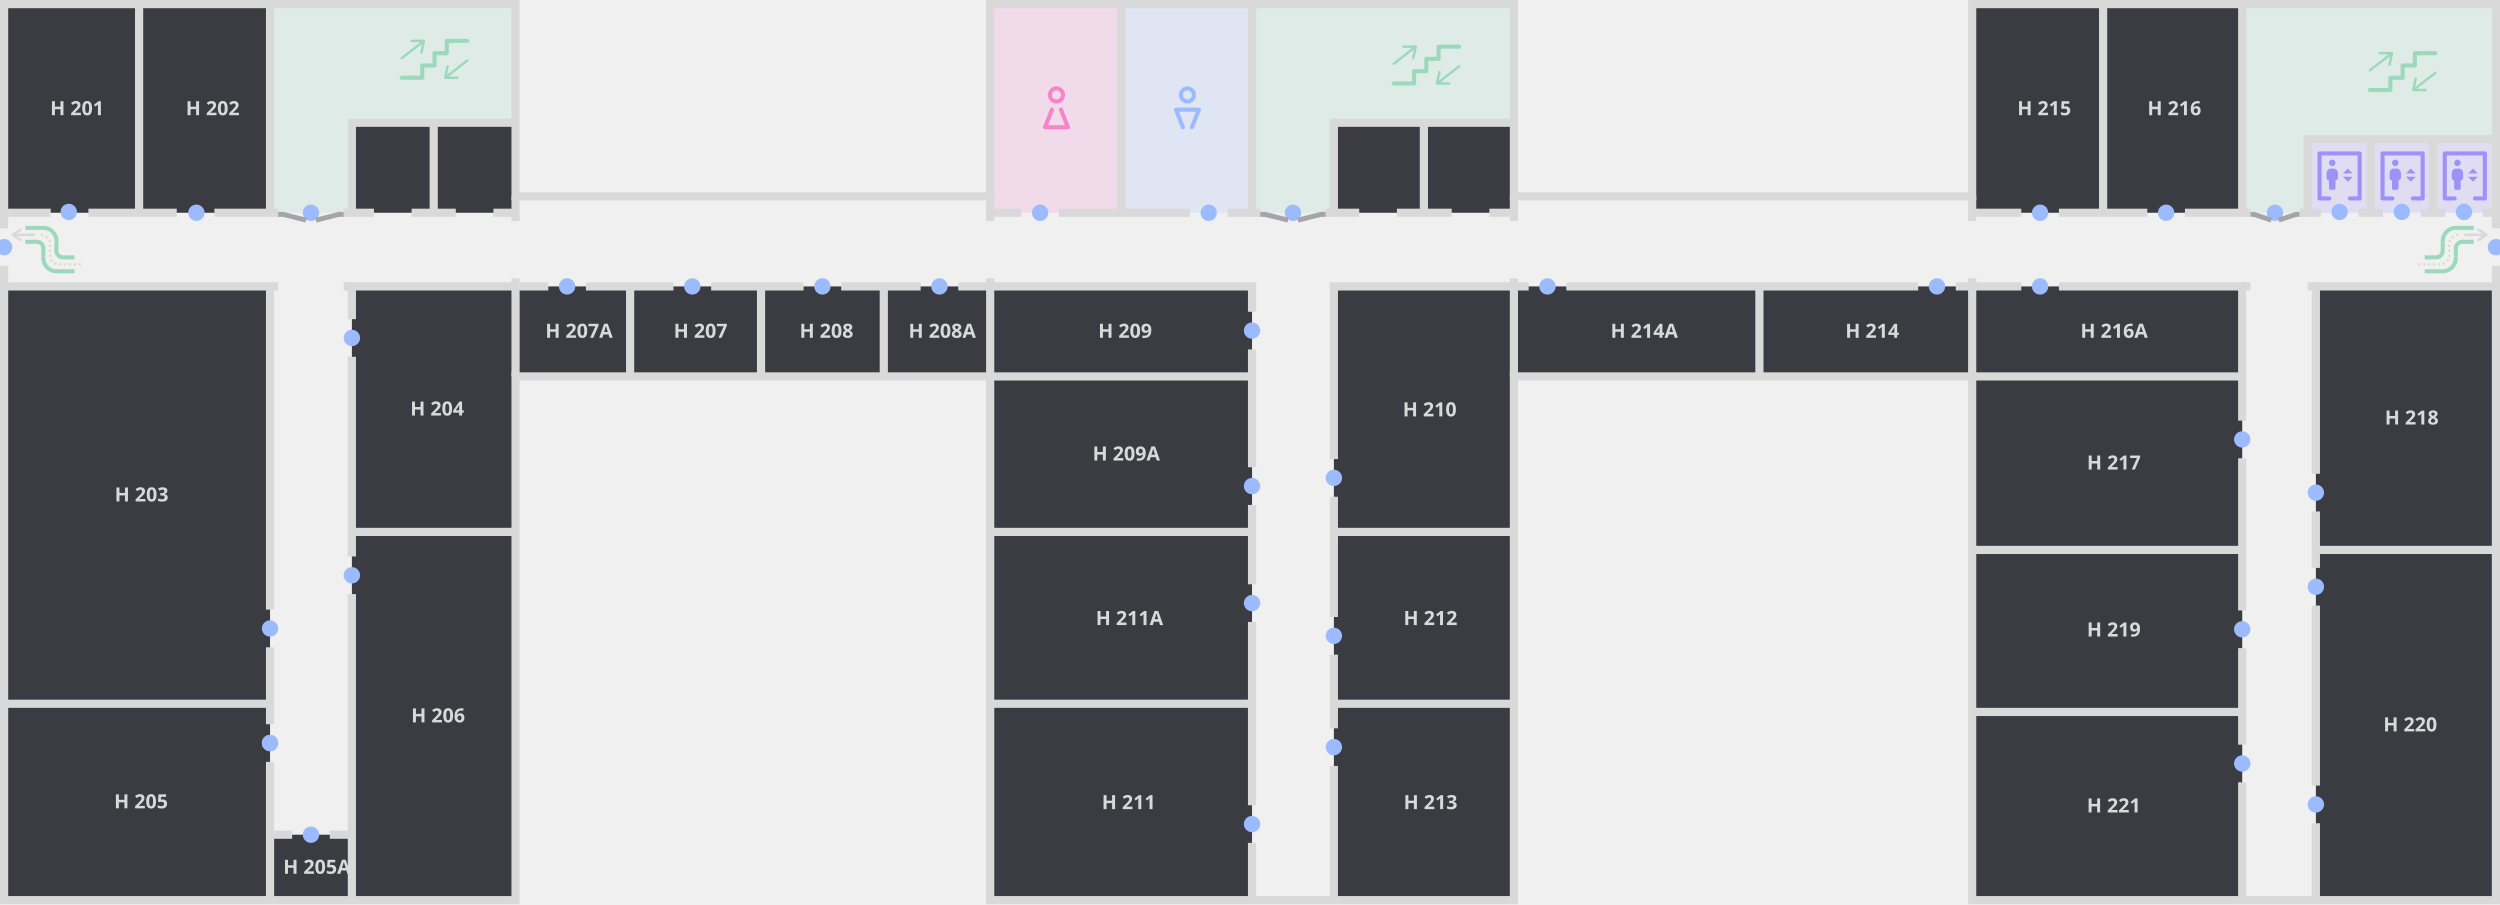
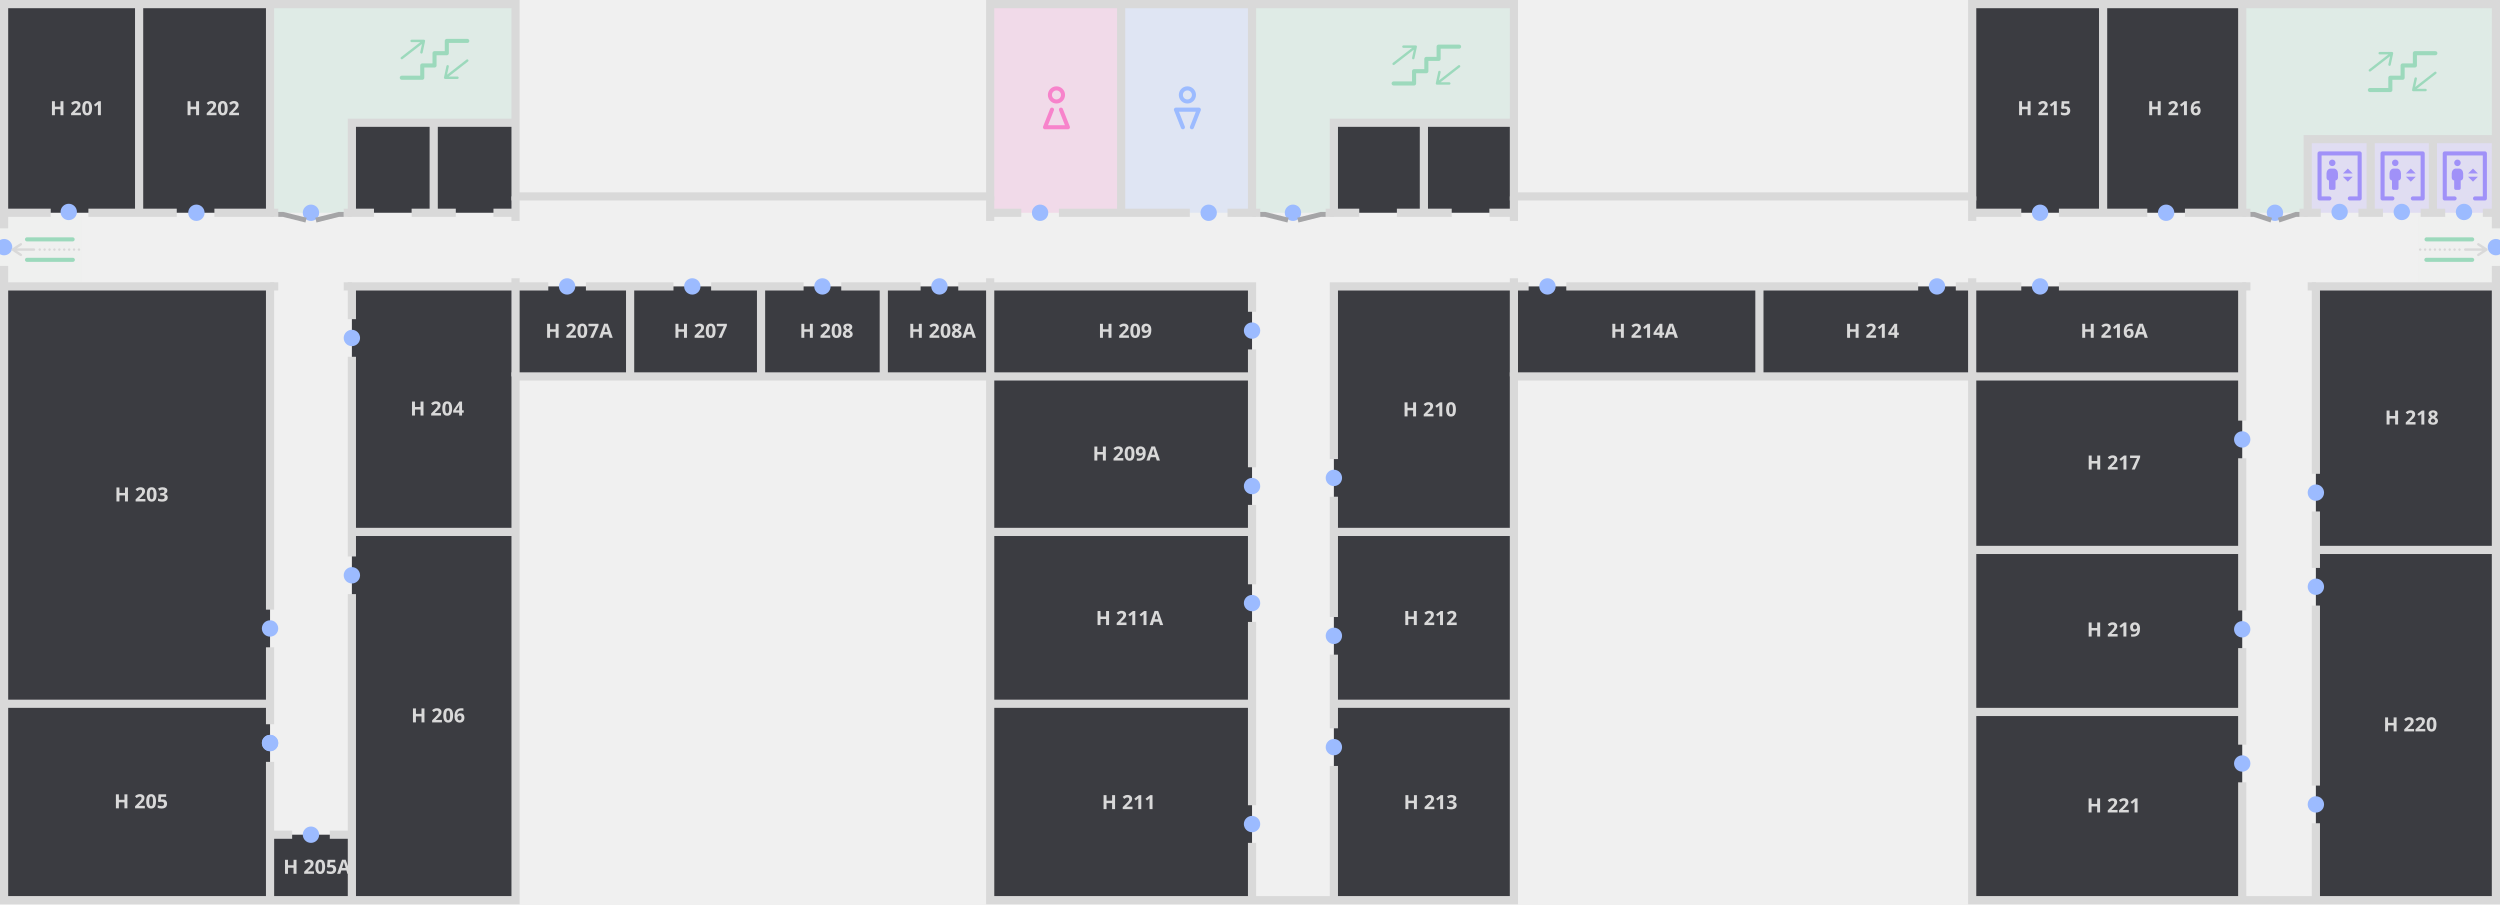
<svg xmlns="http://www.w3.org/2000/svg" width="3055" height="1105" viewBox="0 0 3055 1105" fill="none">
  <g id="N-2" clip-path="url(#clip0_2081_180)">
    <g id="Spaces">
      <rect id="n-2-wcw-1" opacity="0.2" x="1210" y="5" width="160" height="255" fill="#F783CB" />
      <rect id="n-2-wcm-1" opacity="0.2" x="1370" y="5" width="160" height="255" fill="#9CBBFF" />
      <rect id="!n-2-4" x="1630" y="150" width="110" height="110" fill="#3B3C41" />
      <rect id="!n-2-3" x="530" y="150" width="100" height="110" fill="#3B3C41" />
      <rect id="!n-2-2" x="430" y="150" width="100" height="110" fill="#3B3C41" />
      <rect id="!n-2-1" x="1740" y="150" width="110" height="110" fill="#3B3C41" />
      <path id="n-2-stair-3" opacity="0.2" d="M330 5H630V150H430V260H330V5Z" fill="#9CD9BC" />
      <path id="n-2-stair-2" opacity="0.2" d="M1530 5H1850V150H1630V260H1530V5Z" fill="#9CD9BC" />
      <path id="n-2-stair-1" opacity="0.2" d="M2740 5H3050V170H2820V260H2740V5Z" fill="#9CD9BC" />
      <rect id="n-2-lift-3" opacity="0.2" x="2973" y="170" width="77" height="90" fill="#A091F8" />
      <rect id="n-2-lift-2" opacity="0.2" x="2897" y="170" width="76" height="90" fill="#A091F8" />
      <rect id="n-2-lift-1" opacity="0.2" x="2820" y="170" width="77" height="90" fill="#A091F8" />
      <rect id="n-221" x="2410" y="870" width="330" height="230" fill="#3B3C41" />
      <rect id="n-220" x="2830" y="672" width="220" height="428" fill="#3B3C41" />
      <rect id="n-219" x="2410" y="672" width="330" height="196" fill="#3B3C41" />
      <rect id="n-218" x="2830" y="350" width="220" height="322" fill="#3B3C41" />
      <rect id="n-217" x="2410" y="460" width="330" height="212" fill="#3B3C41" />
      <rect id="n-216a" x="2410" y="350" width="330" height="110" fill="#3B3C41" />
      <rect id="n-216" x="2570" y="5" width="170" height="255" fill="#3B3C41" />
      <rect id="n-215" x="2410" y="5" width="160" height="255" fill="#3B3C41" />
      <rect id="n-214a" x="1850" y="350" width="300" height="110" fill="#3B3C41" />
      <rect id="n-214" x="2150" y="350" width="260" height="110" fill="#3B3C41" />
      <rect id="n-213" x="1630" y="860" width="220" height="240" fill="#3B3C41" />
      <rect id="n-212" x="1630" y="650" width="220" height="210" fill="#3B3C41" />
      <rect id="n-211a" x="1210" y="650" width="320" height="210" fill="#3B3C41" />
      <rect id="n-211" x="1210" y="860" width="320" height="240" fill="#3B3C41" />
      <rect id="n-210" x="1630" y="350" width="220" height="300" fill="#3B3C41" />
      <rect id="n-209a" x="1210" y="460" width="320" height="190" fill="#3B3C41" />
      <rect id="n-209" x="1210" y="350" width="320" height="110" fill="#3B3C41" />
      <rect id="n-208a" x="1080" y="350" width="130" height="110" fill="#3B3C41" />
      <rect id="n-208" x="930" y="350" width="150" height="110" fill="#3B3C41" />
      <rect id="n-207a" x="630" y="350" width="140" height="110" fill="#3B3C41" />
      <rect id="n-207" x="770" y="350" width="160" height="110" fill="#3B3C41" />
      <rect id="n-206" x="430" y="650" width="200" height="450" fill="#3B3C41" />
      <rect id="n-205a" x="330" y="1020" width="100" height="80" fill="#3B3C41" />
      <rect id="n-205" x="5" y="860" width="325" height="240" fill="#3B3C41" />
      <rect id="n-204" x="430" y="350" width="200" height="300" fill="#3B3C41" />
      <rect id="n-203" x="5" y="350" width="325" height="510" fill="#3B3C41" />
      <rect id="n-202" x="170" y="5" width="160" height="255" fill="#3B3C41" />
      <rect id="n-201" x="5" y="5" width="165" height="255" fill="#3B3C41" />
      <rect id="n-2-crossing-2" opacity="0.01" y="261" width="100" height="89" fill="#9CD9BC" />
      <rect id="n-2-crossing-1" opacity="0.01" x="2955" y="261" width="100" height="89" fill="#9CD9BC" />
    </g>
    <g id="Walls">
      <path id="Subtract" fill-rule="evenodd" clip-rule="evenodd" d="M1.33514e-05 0H5H630H635V5V235H1205V5V0H1210H1850H1855V5V235H2405V5V0H2410H3050H3055V5V279H3045V10H2415V240V245H2410H1850H1845V240V10H1215V240V245H1210H630H625V240V10H10V279H1.33514e-05V5V0ZM3045 325V1095H2415V460V455H2410H1850H1845V460V1095H1215V460V455H1210H630H625V460V1095H10V325H1.33514e-05V1100V1105H5H630H635V1100V465H1205V1100V1105H1210H1850H1855V1100V465H2405V1100V1105H2410H3050H3055V1100V325H3045Z" fill="#D9D9D9" />
      <path id="Vector 137" d="M1850 340L1850 460" stroke="#D9D9D9" stroke-width="10" />
      <path id="Vector 150" d="M1210 340L1210 350" stroke="#D9D9D9" stroke-width="10" />
      <path id="Vector 211" d="M2410 340L2410 350" stroke="#D9D9D9" stroke-width="10" />
      <path id="Vector 205" d="M630 340L630 460" stroke="#D9D9D9" stroke-width="10" />
      <path id="Vector 140" d="M1630 650H1850" stroke="#D9D9D9" stroke-width="10" />
      <path id="Vector 207" d="M430 650H630" stroke="#D9D9D9" stroke-width="10" />
      <path id="Vector 143" d="M1210 460L1530 460" stroke="#D9D9D9" stroke-width="10" />
      <path id="Vector 141" d="M1630 860H1850" stroke="#D9D9D9" stroke-width="10" />
      <path id="Vector 144" d="M1210 860H1530" stroke="#D9D9D9" stroke-width="10" />
      <path id="Vector 289" d="M1210 650H1530" stroke="#D9D9D9" stroke-width="10" />
      <path id="Vector 210" d="M5 860H330" stroke="#D9D9D9" stroke-width="10" />
      <path id="Vector 146" d="M1370 260V5" stroke="#D9D9D9" stroke-width="10" />
      <path id="Vector 149" d="M1740 150V260" stroke="#D9D9D9" stroke-width="10" />
      <path id="Subtract_2" fill-rule="evenodd" clip-rule="evenodd" d="M1535 5V260V265H1530H1500V255H1525V5H1535ZM1454 255V265H1294V255H1454ZM1248 255V265H1210V255H1248Z" fill="#D9D9D9" />
      <path id="Subtract_3" fill-rule="evenodd" clip-rule="evenodd" d="M1850 145H1630H1625V150L1625 260V265H1630H1661V255H1635L1635 155H1850V145ZM1707 255V265H1774V255H1707ZM1845 265H1820V255H1845V240H1855V260V270H1845V265Z" fill="#D9D9D9" />
      <path id="Vector 138" d="M1210 240L1210 270" stroke="#D9D9D9" stroke-width="10" />
      <path id="Vector 212" d="M2410 240L2410 270" stroke="#D9D9D9" stroke-width="10" />
      <path id="Vector 206" d="M630 240L630 270" stroke="#D9D9D9" stroke-width="10" />
      <path id="Subtract_4" fill-rule="evenodd" clip-rule="evenodd" d="M1205 345H1210H1530H1535V350V381H1525V355H1215V461H1205V350V345ZM1525 427V571H1535V427H1525ZM1525 714V617H1535V714H1525ZM1525 760V984H1535V760H1525ZM1525 1100V1030H1535V1100H1525Z" fill="#D9D9D9" />
      <path id="Subtract_5" fill-rule="evenodd" clip-rule="evenodd" d="M325 355H5V345H330H335V350V745H325V355ZM325 885V791H335V885H325ZM325 931V1100H335V931H325Z" fill="#D9D9D9" />
      <path id="Subtract_6" fill-rule="evenodd" clip-rule="evenodd" d="M1630 345H1625V350V561H1635V355H1850V345H1630ZM1625 607V754H1635V607H1625ZM1625 890V800H1635V890H1625ZM1625 936V1100H1635V936H1625Z" fill="#D9D9D9" />
      <path id="Vector 204" d="M930 350V460" stroke="#D9D9D9" stroke-width="10" />
      <path id="Vector 287" d="M770 350V460" stroke="#D9D9D9" stroke-width="10" />
      <path id="Vector 288" d="M1080 350V460" stroke="#D9D9D9" stroke-width="10" />
      <path id="Vector 218" d="M2150 350V460" stroke="#D9D9D9" stroke-width="10" />
      <path id="Vector 220" d="M2410 350V460" stroke="#D9D9D9" stroke-width="10" />
      <path id="Vector 221" d="M2740 460H2410" stroke="#D9D9D9" stroke-width="10" />
      <path id="Vector 222" d="M2740 870H2410" stroke="#D9D9D9" stroke-width="10" />
      <path id="Vector 290" d="M2740 672H2410" stroke="#D9D9D9" stroke-width="10" />
      <path id="Vector 224" d="M3050 672L2830 672" stroke="#D9D9D9" stroke-width="10" />
      <path id="Subtract_7" fill-rule="evenodd" clip-rule="evenodd" d="M1125 355V345H1028V355H1125ZM1171 355H1210V345H1171V355ZM869 345H982V355H869V345ZM823 345H716V355H823V345ZM430 345H670V355H435V390H425V350V345H430ZM425 436V680H435V436H425ZM425 1100V726H435V1100H425Z" fill="#D9D9D9" />
      <path id="Subtract_8" fill-rule="evenodd" clip-rule="evenodd" d="M325 255V5H335V260V265H330H262V255H325ZM216 255H108V265H216V255ZM62 255V265H5V255H62Z" fill="#D9D9D9" />
      <path id="Subtract_9" fill-rule="evenodd" clip-rule="evenodd" d="M357 1025L357 1015L330 1015V1025L357 1025ZM403 1025L430 1025V1015L403 1015V1025Z" fill="#D9D9D9" />
      <path id="Vector 214" d="M530 150L530 260" stroke="#D9D9D9" stroke-width="10" />
      <path id="Subtract_10" fill-rule="evenodd" clip-rule="evenodd" d="M2745 5V260V265H2740H2670V255H2735V5H2745ZM2624 255V265H2516V255H2624ZM2470 255V265H2410V255H2470Z" fill="#D9D9D9" />
      <path id="Vector 227" d="M2973 170V260" stroke="#D9D9D9" stroke-width="10" />
      <path id="Vector 226" d="M2897 170V260" stroke="#D9D9D9" stroke-width="10" />
      <path id="Vector 228" d="M2570 260V5" stroke="#D9D9D9" stroke-width="10" />
      <path id="Subtract_11" fill-rule="evenodd" clip-rule="evenodd" d="M2820 165L2815 165V170V260V265H2820H2836L2836 255H2825V175L3050 175V165L2820 165ZM2882 255V265H2912V255H2882ZM2958 265H2988V255H2958V265ZM3050 265H3034V255H3050V265Z" fill="#D9D9D9" />
      <path id="Subtract_12" fill-rule="evenodd" clip-rule="evenodd" d="M2830 345H2825V350V579H2835V355H3050V345H2830ZM2825 625V694H2835V625H2825ZM2825 960V740H2835V960H2825ZM2825 1006V1100H2835V1006H2825Z" fill="#D9D9D9" />
      <path id="Subtract_13" fill-rule="evenodd" clip-rule="evenodd" d="M2470 345V355H2390V345H2470ZM2735 355H2516V345H2740H2745V350V514H2735V355ZM2344 355V345H1914V355H2344ZM2735 746V560H2745V746H2735ZM2735 956V1100H2745V956H2735ZM2735 910H2745V792H2735V910ZM1868 345L1868 355H1850V345H1868Z" fill="#D9D9D9" />
      <path id="Vector 229" d="M170 260V5" stroke="#D9D9D9" stroke-width="10" />
      <path id="Subtract_14" fill-rule="evenodd" clip-rule="evenodd" d="M425 145H430H630V155H435V255H457L457 265H430H425V260V150V145ZM557 265H503V255H557V265ZM603 265H630V255H603V265Z" fill="#D9D9D9" />
      <path id="Subtract_15" fill-rule="evenodd" clip-rule="evenodd" d="M1540 265L1540 255H1530V265H1540ZM1620 265H1630V255H1620V265Z" fill="#D9D9D9" />
      <path id="Vector 285" d="M2740 260H2750" stroke="#D9D9D9" stroke-width="10" />
      <path id="Vector 286" d="M2810 260H2820" stroke="#D9D9D9" stroke-width="10" />
      <path id="Vector 281" d="M2740 350H2750" stroke="#D9D9D9" stroke-width="10" />
      <path id="Vector 282" d="M2820 350H2830" stroke="#D9D9D9" stroke-width="10" />
      <path id="Vector 283" d="M330 350H340" stroke="#D9D9D9" stroke-width="10" />
      <path id="Vector 284" d="M420 350H430" stroke="#D9D9D9" stroke-width="10" />
      <path id="Subtract_16" fill-rule="evenodd" clip-rule="evenodd" d="M340 265L340 255H330V265H340ZM420 265H430V255H420V265Z" fill="#D9D9D9" />
    </g>
    <g id="Textes">
      <text id="b_n_221" fill="#D9D9D9" xml:space="preserve" style="white-space: pre" font-family="GothamSSm" font-size="24" font-weight="bold" letter-spacing="0em">
        <tspan x="2550.12" y="992.8">Н 221</tspan>
      </text>
      <text id="b_n_220" fill="#D9D9D9" xml:space="preserve" style="white-space: pre" font-family="GothamSSm" font-size="24" font-weight="bold" letter-spacing="0em">
        <tspan x="2912.44" y="893.8">Н 220</tspan>
      </text>
      <text id="b_n_219" fill="#D9D9D9" xml:space="preserve" style="white-space: pre" font-family="GothamSSm" font-size="24" font-weight="bold" letter-spacing="0em">
        <tspan x="2550.2" y="777.8">Н 219</tspan>
      </text>
      <text id="b_n_218" fill="#D9D9D9" xml:space="preserve" style="white-space: pre" font-family="GothamSSm" font-size="24" font-weight="bold" letter-spacing="0em">
        <tspan x="2914.27" y="518.8">Н 218</tspan>
      </text>
      <text id="b_n_217" fill="#D9D9D9" xml:space="preserve" style="white-space: pre" font-family="GothamSSm" font-size="24" font-weight="bold" letter-spacing="0em">
        <tspan x="2550.25" y="573.8">Н 217</tspan>
      </text>
      <text id="b_n_216Ð°" fill="#D9D9D9" xml:space="preserve" style="white-space: pre" font-family="GothamSSm" font-size="24" font-weight="bold" letter-spacing="0em">
        <tspan x="2542.32" y="412.8">Н 216А</tspan>
      </text>
      <text id="b_n_216" fill="#D9D9D9" xml:space="preserve" style="white-space: pre" font-family="GothamSSm" font-size="24" font-weight="bold" letter-spacing="0em">
        <tspan x="2624.18" y="140.8">Н 216</tspan>
      </text>
      <text id="b_n_215" fill="#D9D9D9" xml:space="preserve" style="white-space: pre" font-family="GothamSSm" font-size="24" font-weight="bold" letter-spacing="0em">
        <tspan x="2465.17" y="140.8">Н 215</tspan>
      </text>
      <text id="b_n_214Ð°" fill="#D9D9D9" xml:space="preserve" style="white-space: pre" font-family="GothamSSm" font-size="24" font-weight="bold" letter-spacing="0em">
        <tspan x="1968.14" y="412.8">Н 214А</tspan>
      </text>
      <text id="b_n_214" fill="#D9D9D9" xml:space="preserve" style="white-space: pre" font-family="GothamSSm" font-size="24" font-weight="bold" letter-spacing="0em">
        <tspan x="2255" y="412.8">Н 214</tspan>
      </text>
      <text id="b_n_213" fill="#D9D9D9" xml:space="preserve" style="white-space: pre" font-family="GothamSSm" font-size="24" font-weight="bold" letter-spacing="0em">
        <tspan x="1715.25" y="988.8">Н 213</tspan>
      </text>
      <text id="b_n_212" fill="#D9D9D9" xml:space="preserve" style="white-space: pre" font-family="GothamSSm" font-size="24" font-weight="bold" letter-spacing="0em">
        <tspan x="1715.12" y="763.8">Н 212</tspan>
      </text>
      <text id="b_n_211Ð°" fill="#D9D9D9" xml:space="preserve" style="white-space: pre" font-family="GothamSSm" font-size="24" font-weight="bold" letter-spacing="0em">
        <tspan x="1339.06" y="763.8">Н 211А</tspan>
      </text>
      <text id="b_n_211" fill="#D9D9D9" xml:space="preserve" style="white-space: pre" font-family="GothamSSm" font-size="24" font-weight="bold" letter-spacing="0em">
        <tspan x="1346.41" y="988.8">Н 211</tspan>
      </text>
      <text id="b_n_210" fill="#D9D9D9" xml:space="preserve" style="white-space: pre" font-family="GothamSSm" font-size="24" font-weight="bold" letter-spacing="0em">
        <tspan x="1714.23" y="508.8">Н 210</tspan>
      </text>
      <text id="b_n_209Ð°" fill="#D9D9D9" xml:space="preserve" style="white-space: pre" font-family="GothamSSm" font-size="24" font-weight="bold" letter-spacing="0em">
        <tspan x="1335.16" y="562.8">Н 209А</tspan>
      </text>
      <text id="b_n_209" fill="#D9D9D9" xml:space="preserve" style="white-space: pre" font-family="GothamSSm" font-size="24" font-weight="bold" letter-spacing="0em">
        <tspan x="1342.02" y="412.8">Н 209</tspan>
      </text>
      <text id="b_n_208Ð°" fill="#D9D9D9" xml:space="preserve" style="white-space: pre" font-family="GothamSSm" font-size="24" font-weight="bold" letter-spacing="0em">
        <tspan x="1110.23" y="412.8">Н 208А</tspan>
      </text>
      <text id="b_n_208" fill="#D9D9D9" xml:space="preserve" style="white-space: pre" font-family="GothamSSm" font-size="24" font-weight="bold" letter-spacing="0em">
        <tspan x="977.086" y="412.8">Н 208</tspan>
      </text>
      <text id="b_n_207Ð°" fill="#D9D9D9" xml:space="preserve" style="white-space: pre" font-family="GothamSSm" font-size="24" font-weight="bold" letter-spacing="0em">
        <tspan x="666.41" y="412.8">Н 207А</tspan>
      </text>
      <text id="b_n_207" fill="#D9D9D9" xml:space="preserve" style="white-space: pre" font-family="GothamSSm" font-size="24" font-weight="bold" letter-spacing="0em">
        <tspan x="823.266" y="412.8">Н 207</tspan>
      </text>
      <text id="b_n_206" fill="#D9D9D9" xml:space="preserve" style="white-space: pre" font-family="GothamSSm" font-size="24" font-weight="bold" letter-spacing="0em">
        <tspan x="502.492" y="882.8">Н 206</tspan>
      </text>
      <text id="b_n_205Ð°" fill="#D9D9D9" xml:space="preserve" style="white-space: pre" font-family="GothamSSm" font-size="24" font-weight="bold" letter-spacing="0em">
        <tspan x="346.129" y="1067.8">Н 205А</tspan>
      </text>
      <text id="b_n_205" fill="#D9D9D9" xml:space="preserve" style="white-space: pre" font-family="GothamSSm" font-size="24" font-weight="bold" letter-spacing="0em">
        <tspan x="139.484" y="987.8">Н 205</tspan>
      </text>
      <text id="b_n_204" fill="#D9D9D9" xml:space="preserve" style="white-space: pre" font-family="GothamSSm" font-size="24" font-weight="bold" letter-spacing="0em">
        <tspan x="501.316" y="507.8">Н 204</tspan>
      </text>
      <text id="b_n_203" fill="#D9D9D9" xml:space="preserve" style="white-space: pre" font-family="GothamSSm" font-size="24" font-weight="bold" letter-spacing="0em">
        <tspan x="140.16" y="612.8">Н 203</tspan>
      </text>
      <text id="b_n_202" fill="#D9D9D9" xml:space="preserve" style="white-space: pre" font-family="GothamSSm" font-size="24" font-weight="bold" letter-spacing="0em">
        <tspan x="227.055" y="140.8">Н 202</tspan>
      </text>
      <text id="b_n_201" fill="#D9D9D9" xml:space="preserve" style="white-space: pre" font-family="GothamSSm" font-size="24" font-weight="bold" letter-spacing="0em">
        <tspan x="61.324" y="140.8">Н 201</tspan>
      </text>
    </g>
    <g id="Entrances">
      <circle id="43" cx="3050" cy="302" r="10" fill="#9CBBFF" />
      <circle id="42" cx="5" cy="302" r="10" fill="#9CBBFF" />
      <circle id="41" cx="1271" cy="260" r="10" fill="#9CBBFF" />
      <circle id="40" cx="1148" cy="350" r="10" fill="#9CBBFF" />
      <circle id="39" cx="693" cy="350" r="10" fill="#9CBBFF" />
      <circle id="38" cx="846" cy="350" r="10" fill="#9CBBFF" />
      <circle id="37" cx="1005" cy="350" r="10" fill="#9CBBFF" />
-       <path id="34" d="M390 260C390 265.523 385.523 270 380 270C374.477 270 370 265.523 370 260C370 254.477 374.477 250 380 250C385.523 250 390 254.477 390 260Z" fill="#9CBBFF" />
      <circle id="33" cx="240" cy="260" r="10" fill="#9CBBFF" />
      <circle id="32" cx="330" cy="768" r="10" fill="#9CBBFF" />
      <circle id="31" cx="330" cy="908" r="10" fill="#9CBBFF" />
      <circle id="30" cx="330" cy="908" r="10" fill="#9CBBFF" />
      <circle id="29" cx="380" cy="1020" r="10" fill="#9CBBFF" />
      <circle id="28" cx="430" cy="703" r="10" fill="#9CBBFF" />
      <circle id="27" cx="430" cy="413" r="10" fill="#9CBBFF" />
      <circle id="26" cx="1477" cy="260" r="10" fill="#9CBBFF" />
      <circle id="25" cx="1630" cy="584" r="10" fill="#9CBBFF" />
      <circle id="24" cx="1530" cy="594" r="10" fill="#9CBBFF" />
      <circle id="23" cx="1530" cy="404" r="10" fill="#9CBBFF" />
      <circle id="22" cx="1530" cy="737" r="10" fill="#9CBBFF" />
      <circle id="21" cx="1530" cy="1007" r="10" fill="#9CBBFF" />
      <circle id="20" cx="1630" cy="913" r="10" fill="#9CBBFF" />
      <circle id="19" cx="1630" cy="777" r="10" fill="#9CBBFF" />
      <circle id="18" cx="1580" cy="260" r="10" fill="#9CBBFF" />
      <circle id="16" cx="1891" cy="350" r="10" fill="#9CBBFF" />
      <circle id="15" cx="2367" cy="350" r="10" fill="#9CBBFF" />
      <circle id="14" cx="2493" cy="350" r="10" fill="#9CBBFF" />
      <circle id="13" cx="2493" cy="260" r="10" fill="#9CBBFF" />
      <circle id="12" cx="2647" cy="260" r="10" fill="#9CBBFF" />
      <circle id="11" cx="2830" cy="602" r="10" fill="#9CBBFF" />
      <circle id="10" cx="2830" cy="717" r="10" fill="#9CBBFF" />
      <circle id="9" cx="2740" cy="537" r="10" fill="#9CBBFF" />
      <circle id="8" cx="2740" cy="769" r="10" fill="#9CBBFF" />
      <circle id="7" cx="2740" cy="933" r="10" fill="#9CBBFF" />
      <circle id="6" cx="2830" cy="983" r="10" fill="#9CBBFF" />
      <circle id="5" cx="2780" cy="260" r="10" fill="#9CBBFF" />
      <circle id="4" cx="2935" cy="259" r="10" fill="#9CBBFF" />
      <circle id="3" cx="2859" cy="259" r="10" fill="#9CBBFF" />
      <circle id="2" cx="3011" cy="259" r="10" fill="#9CBBFF" />
+       <circle id="34" cx="380" cy="260" r="10" fill="#9CBBFF" />
      <circle id="1" cx="84" cy="259" r="10" fill="#9CBBFF" />
    </g>
    <g id="Icons">
      <g id="Elevator">
        <g id="Vector">
          <path d="M2875 212L2869 206L2863 212H2875Z" fill="#A091F8" />
          <path d="M2875 216L2869 222L2863 216H2875Z" fill="#A091F8" />
          <path d="M2857 212C2857 209 2855 206 2852 206H2848C2845 206 2843 209 2843 212V217C2843 219 2844.5 220.5 2846 220.5V230C2846 231.6 2847.33 232 2848 232H2852C2852.67 232 2854 231.6 2854 230V220.5C2855.5 220.5 2857 219 2857 217V212Z" fill="#A091F8" />
          <path d="M2854 199C2854 201.209 2852.21 203 2850 203C2847.79 203 2846 201.209 2846 199C2846 196.791 2847.79 195 2850 195C2852.21 195 2854 196.791 2854 199Z" fill="#A091F8" />
        </g>
        <path id="Vector 201" d="M2846.5 242.5H2834.5V187.5H2883.5V242.5H2871.5" stroke="#A091F8" stroke-width="5" stroke-linecap="round" stroke-linejoin="round" />
      </g>
      <g id="Elevator_2">
        <g id="Vector_2">
          <path d="M2952 212L2946 206L2940 212H2952Z" fill="#A091F8" />
          <path d="M2952 216L2946 222L2940 216H2952Z" fill="#A091F8" />
          <path d="M2934 212C2934 209 2932 206 2929 206H2925C2922 206 2920 209 2920 212V217C2920 219 2921.5 220.5 2923 220.5V230C2923 231.6 2924.33 232 2925 232H2929C2929.67 232 2931 231.6 2931 230V220.5C2932.5 220.5 2934 219 2934 217V212Z" fill="#A091F8" />
          <path d="M2931 199C2931 201.209 2929.21 203 2927 203C2924.79 203 2923 201.209 2923 199C2923 196.791 2924.79 195 2927 195C2929.21 195 2931 196.791 2931 199Z" fill="#A091F8" />
        </g>
        <path id="Vector 201_2" d="M2923.5 242.5H2911.5V187.5H2960.5V242.5H2948.5" stroke="#A091F8" stroke-width="5" stroke-linecap="round" stroke-linejoin="round" />
      </g>
      <g id="Elevator_3">
        <g id="Vector_3">
          <path d="M3028 212L3022 206L3016 212H3028Z" fill="#A091F8" />
          <path d="M3028 216L3022 222L3016 216H3028Z" fill="#A091F8" />
          <path d="M3010 212C3010 209 3008 206 3005 206H3001C2998 206 2996 209 2996 212V217C2996 219 2997.5 220.5 2999 220.5V230C2999 231.6 3000.33 232 3001 232H3005C3005.67 232 3007 231.6 3007 230V220.5C3008.5 220.5 3010 219 3010 217V212Z" fill="#A091F8" />
          <path d="M3007 199C3007 201.209 3005.21 203 3003 203C3000.79 203 2999 201.209 2999 199C2999 196.791 3000.79 195 3003 195C3005.21 195 3007 196.791 3007 199Z" fill="#A091F8" />
        </g>
        <path id="Vector 201_3" d="M2999.5 242.5H2987.5V187.5H3036.5V242.5H3024.5" stroke="#A091F8" stroke-width="5" stroke-linecap="round" stroke-linejoin="round" />
      </g>
      <g id="Woman">
        <g id="Group 5">
          <path id="Vector 200" d="M1296.5 134L1305 155.5H1277L1285.5 134" stroke="#F783CB" stroke-width="5" stroke-linecap="round" stroke-linejoin="round" />
          <circle id="Ellipse 9" cx="1291" cy="116" r="8" stroke="#F783CB" stroke-width="5" stroke-linecap="round" stroke-linejoin="round" />
        </g>
      </g>
      <g id="Men">
        <g id="Group 6">
          <path id="Vector 200_2" d="M1456.5 155.5L1465 134H1437L1445.5 155.5" stroke="#9CBBFF" stroke-width="5" stroke-linecap="round" stroke-linejoin="round" />
          <circle id="Ellipse 9_2" cx="1451" cy="116" r="8" stroke="#9CBBFF" stroke-width="5" stroke-linecap="round" stroke-linejoin="round" />
        </g>
      </g>
      <g id="Stair">
        <g id="Stair frame">
          <path id="Vector 152" d="M2976 65H2951V80H2936V95H2921V110H2896" stroke="#9CD9BC" stroke-width="5" stroke-linecap="round" stroke-linejoin="round" />
          <path id="Vector 154" d="M2908 65H2923M2923 65L2920 79M2923 65L2896 86" stroke="#9CD9BC" stroke-width="3" stroke-linecap="round" stroke-linejoin="round" />
          <path id="Vector 155" d="M2964 110H2949M2949 110L2952 96M2949 110L2976 89" stroke="#9CD9BC" stroke-width="3" stroke-linecap="round" stroke-linejoin="round" />
        </g>
      </g>
      <g id="Stair_2">
        <g id="Stair frame_2">
          <path id="Vector 152_2" d="M1783 57H1758V72H1743V87H1728V102H1703" stroke="#9CD9BC" stroke-width="5" stroke-linecap="round" stroke-linejoin="round" />
          <path id="Vector 154_2" d="M1715 57H1730M1730 57L1727 71M1730 57L1703 78" stroke="#9CD9BC" stroke-width="3" stroke-linecap="round" stroke-linejoin="round" />
          <path id="Vector 155_2" d="M1771 102H1756M1756 102L1759 88M1756 102L1783 81" stroke="#9CD9BC" stroke-width="3" stroke-linecap="round" stroke-linejoin="round" />
        </g>
      </g>
      <g id="Stair_3">
        <g id="Stair frame_3">
          <path id="Vector 152_3" d="M571 50H546V65H531V80H516V95H491" stroke="#9CD9BC" stroke-width="5" stroke-linecap="round" stroke-linejoin="round" />
          <path id="Vector 154_3" d="M503 50H518M518 50L515 64M518 50L491 71" stroke="#9CD9BC" stroke-width="3" stroke-linecap="round" stroke-linejoin="round" />
          <path id="Vector 155_3" d="M559 95H544M544 95L547 81M544 95L571 74" stroke="#9CD9BC" stroke-width="3" stroke-linecap="round" stroke-linejoin="round" />
        </g>
      </g>
      <g id="Ð¡rossing">
        <g id="Group 24">
-           <path id="Vector 320" d="M31 278.5H53C61.837 278.5 69 285.663 69 294.5V296.5" stroke="#9CD9BC" stroke-width="5" />
-           <path id="Vector 321" d="M91 331.5H69C60.163 331.5 53 324.336 53 315.5V313.5" stroke="#9CD9BC" stroke-width="5" />
-           <path id="Vector 323" d="M31 295.5H45C49.418 295.5 53 299.082 53 303.5V313.5" stroke="#9CD9BC" stroke-width="5" />
-           <path id="Vector 322" d="M91 314.5H77C72.582 314.5 69 310.918 69 306.5V296.5" stroke="#9CD9BC" stroke-width="5" />
+           <path id="Vector 320" d="M88.758 292.5H33" stroke="#9CD9BC" stroke-width="5" stroke-linecap="round" />
+           <path id="Vector 323" d="M89 317.5H33" stroke="#9CD9BC" stroke-width="5" stroke-linecap="round" />
        </g>
        <g id="Group 25">
-           <circle id="Ellipse 31" cx="1.5" cy="1.5" r="1.5" transform="matrix(-1 0 0 1 99 321.5)" fill="#D9D9D9" />
-           <circle id="Ellipse 32" cx="1.5" cy="1.5" r="1.5" transform="matrix(-1 0 0 1 93 321.5)" fill="#D9D9D9" />
-           <circle id="Ellipse 33" cx="1.5" cy="1.5" r="1.5" transform="matrix(-1 0 0 1 87 321.5)" fill="#D9D9D9" />
-           <circle id="Ellipse 34" cx="1.5" cy="1.5" r="1.5" transform="matrix(-1 0 0 1 81 321.5)" fill="#D9D9D9" />
-           <circle id="Ellipse 35" cx="1.5" cy="1.5" r="1.5" transform="matrix(-1 0 0 1 75 321.5)" fill="#D9D9D9" />
-           <circle id="Ellipse 36" cx="1.5" cy="1.5" r="1.5" transform="matrix(-1 0 0 1 69.1 320.55)" fill="#D9D9D9" />
-           <circle id="Ellipse 37" cx="1.5" cy="1.5" r="1.5" transform="matrix(-1 0 0 1 64.45 316.75)" fill="#D9D9D9" />
-           <circle id="Ellipse 38" cx="1.5" cy="1.5" r="1.5" transform="matrix(-1 0 0 1 62.5 311)" fill="#D9D9D9" />
-           <circle id="Ellipse 39" cx="1.5" cy="1.5" r="1.5" transform="matrix(-1 0 0 1 62.5 305)" fill="#D9D9D9" />
-           <circle id="Ellipse 40" cx="1.5" cy="1.5" r="1.5" transform="matrix(-1 0 0 1 62.5 299.004)" fill="#D9D9D9" />
-           <circle id="Ellipse 41" cx="1.5" cy="1.5" r="1.5" transform="matrix(-1 0 0 1 61.9 293)" fill="#D9D9D9" />
-           <circle id="Ellipse 42" cx="1.5" cy="1.5" r="1.5" transform="matrix(-1 0 0 1 58.5001 288)" fill="#D9D9D9" />
-           <circle id="Ellipse 43" cx="1.5" cy="1.5" r="1.5" transform="matrix(-1 0 0 1 52.9998 285.6)" fill="#D9D9D9" />
-         </g>
-         <path id="Vector 325" d="M41.501 287H15.501M15.501 287L25.501 280.5M15.501 287L25.501 293.5" stroke="#D9D9D9" stroke-width="3" stroke-miterlimit="1" stroke-linecap="round" stroke-linejoin="round" />
+           <circle id="Ellipse 36" cx="1.5" cy="1.5" r="1.5" transform="matrix(-1 0 0 1 74 303.5)" fill="#D9D9D9" />
+           <circle id="Ellipse 32" cx="1.5" cy="1.5" r="1.5" transform="matrix(-1 0 0 1 98 303.5)" fill="#D9D9D9" />
+           <circle id="Ellipse 37" cx="1.5" cy="1.5" r="1.5" transform="matrix(-1 0 0 1 68 303.5)" fill="#D9D9D9" />
+           <circle id="Ellipse 33" cx="1.5" cy="1.5" r="1.5" transform="matrix(-1 0 0 1 92 303.5)" fill="#D9D9D9" />
+           <circle id="Ellipse 38" cx="1.5" cy="1.5" r="1.5" transform="matrix(-1 0 0 1 62 303.5)" fill="#D9D9D9" />
+           <circle id="Ellipse 34" cx="1.5" cy="1.5" r="1.5" transform="matrix(-1 0 0 1 86 303.5)" fill="#D9D9D9" />
+           <circle id="Ellipse 39" cx="1.5" cy="1.5" r="1.5" transform="matrix(-1 0 0 1 56 303.5)" fill="#D9D9D9" />
+           <circle id="Ellipse 35" cx="1.5" cy="1.5" r="1.5" transform="matrix(-1 0 0 1 80 303.5)" fill="#D9D9D9" />
+           <circle id="Ellipse 40" cx="1.5" cy="1.5" r="1.5" transform="matrix(-1 0 0 1 50 303.5)" fill="#D9D9D9" />
+         </g>
+         <path id="Vector 325" d="M41.501 305H15.501M15.501 305L25.501 298.5M15.501 305L25.501 311.5" stroke="#D9D9D9" stroke-width="3" stroke-miterlimit="1" stroke-linecap="round" stroke-linejoin="round" />
      </g>
      <g id="Ð¡rossing_2">
        <g id="Group 24_2">
-           <path id="Vector 320_2" d="M3023 278.5H3001C2992.16 278.5 2985 285.663 2985 294.5V296.5" stroke="#9CD9BC" stroke-width="5" />
-           <path id="Vector 321_2" d="M2963 331.5H2985C2993.84 331.5 3001 324.336 3001 315.5V313.5" stroke="#9CD9BC" stroke-width="5" />
-           <path id="Vector 323_2" d="M3023 295.5H3009C3004.58 295.5 3001 299.082 3001 303.5V313.5" stroke="#9CD9BC" stroke-width="5" />
-           <path id="Vector 322_2" d="M2963 314.5H2977C2981.42 314.5 2985 310.918 2985 306.5V296.5" stroke="#9CD9BC" stroke-width="5" />
+           <path id="Vector 320_2" d="M2965.24 292.5H3021" stroke="#9CD9BC" stroke-width="5" stroke-linecap="round" />
+           <path id="Vector 323_2" d="M2965 317.5H3021" stroke="#9CD9BC" stroke-width="5" stroke-linecap="round" />
        </g>
        <g id="Group 25_2">
-           <circle id="Ellipse 31_2" cx="2956.5" cy="323" r="1.5" fill="#D9D9D9" />
-           <circle id="Ellipse 32_2" cx="2962.5" cy="323" r="1.5" fill="#D9D9D9" />
-           <circle id="Ellipse 33_2" cx="2968.5" cy="323" r="1.5" fill="#D9D9D9" />
-           <circle id="Ellipse 34_2" cx="2974.5" cy="323" r="1.5" fill="#D9D9D9" />
-           <circle id="Ellipse 35_2" cx="2980.5" cy="323" r="1.5" fill="#D9D9D9" />
-           <circle id="Ellipse 36_2" cx="2986.4" cy="322.05" r="1.5" fill="#D9D9D9" />
-           <circle id="Ellipse 37_2" cx="2991.05" cy="318.25" r="1.5" fill="#D9D9D9" />
-           <circle id="Ellipse 38_2" cx="2993" cy="312.5" r="1.5" fill="#D9D9D9" />
-           <circle id="Ellipse 39_2" cx="2993" cy="306.5" r="1.5" fill="#D9D9D9" />
-           <circle id="Ellipse 40_2" cx="2993" cy="300.504" r="1.5" fill="#D9D9D9" />
-           <circle id="Ellipse 41_2" cx="2993.6" cy="294.5" r="1.5" fill="#D9D9D9" />
-           <circle id="Ellipse 42_2" cx="2997" cy="289.5" r="1.5" fill="#D9D9D9" />
-           <circle id="Ellipse 43_2" cx="3002.5" cy="287.1" r="1.5" fill="#D9D9D9" />
-         </g>
-         <path id="Vector 325_2" d="M3012.5 287H3038.5M3038.5 287L3028.5 280.5M3038.5 287L3028.5 293.5" stroke="#D9D9D9" stroke-width="3" stroke-miterlimit="1" stroke-linecap="round" stroke-linejoin="round" />
+           <circle id="Ellipse 36_2" cx="2981.5" cy="305" r="1.5" fill="#D9D9D9" />
+           <circle id="Ellipse 32_2" cx="2957.5" cy="305" r="1.5" fill="#D9D9D9" />
+           <circle id="Ellipse 37_2" cx="2987.5" cy="305" r="1.5" fill="#D9D9D9" />
+           <circle id="Ellipse 33_2" cx="2963.5" cy="305" r="1.5" fill="#D9D9D9" />
+           <circle id="Ellipse 38_2" cx="2993.5" cy="305" r="1.5" fill="#D9D9D9" />
+           <circle id="Ellipse 34_2" cx="2969.5" cy="305" r="1.5" fill="#D9D9D9" />
+           <circle id="Ellipse 39_2" cx="2999.5" cy="305" r="1.5" fill="#D9D9D9" />
+           <circle id="Ellipse 35_2" cx="2975.5" cy="305" r="1.5" fill="#D9D9D9" />
+           <circle id="Ellipse 40_2" cx="3005.5" cy="305" r="1.5" fill="#D9D9D9" />
+         </g>
+         <path id="Vector 325_2" d="M3012.5 305H3038.5M3038.5 305L3028.5 298.5M3038.5 305L3028.5 311.5" stroke="#D9D9D9" stroke-width="3" stroke-miterlimit="1" stroke-linecap="round" stroke-linejoin="round" />
      </g>
      <g id="Doors">
        <path id="Vector 301" d="M374 269L346 262H340" stroke="#A5A5A7" stroke-width="6" />
        <path id="Vector 302" d="M386 269L414 262H420" stroke="#A5A5A7" stroke-width="6" />
      </g>
      <g id="Doors_2">
        <path id="Vector 301_2" d="M1574 269L1546 262H1540" stroke="#A5A5A7" stroke-width="6" />
        <path id="Vector 302_2" d="M1586 269L1614 262H1620" stroke="#A5A5A7" stroke-width="6" />
      </g>
      <g id="Doors_3">
        <path id="Vector 301_3" d="M2775.5 269L2754.5 262H2750" stroke="#A5A5A7" stroke-width="6" />
        <path id="Vector 302_3" d="M2784.5 269L2805.5 262H2810" stroke="#A5A5A7" stroke-width="6" />
      </g>
    </g>
  </g>
  <defs>
    <clipPath id="clip0_2081_180">
      <rect width="3055" height="1105" fill="white" />
    </clipPath>
  </defs>
</svg>
